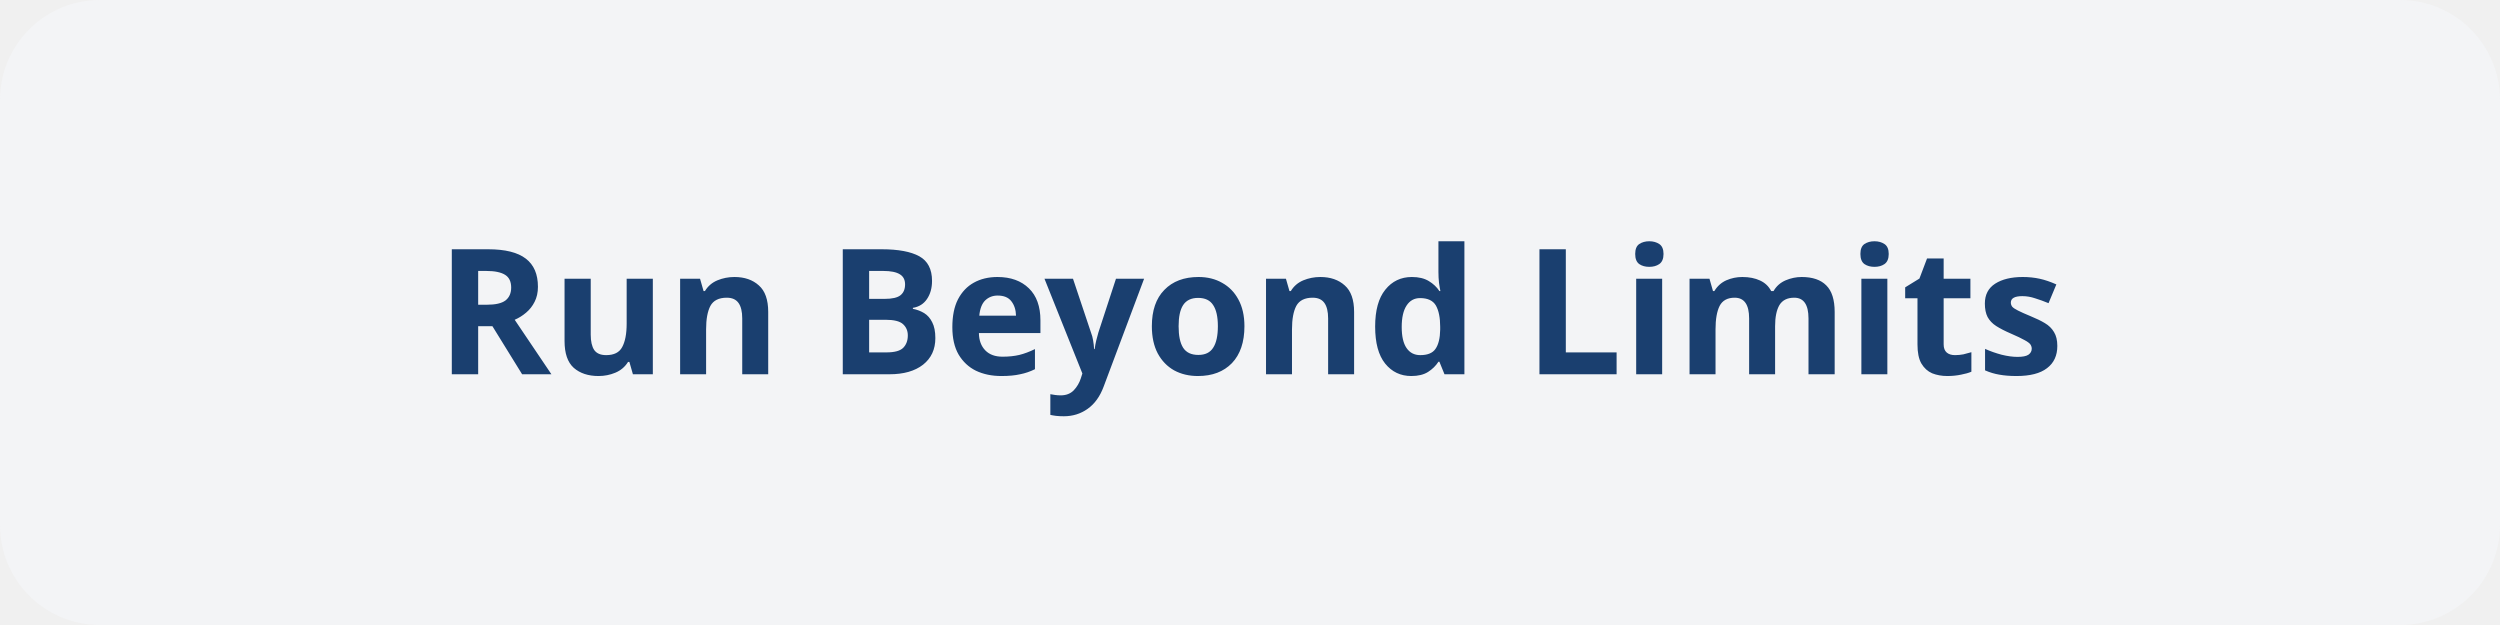
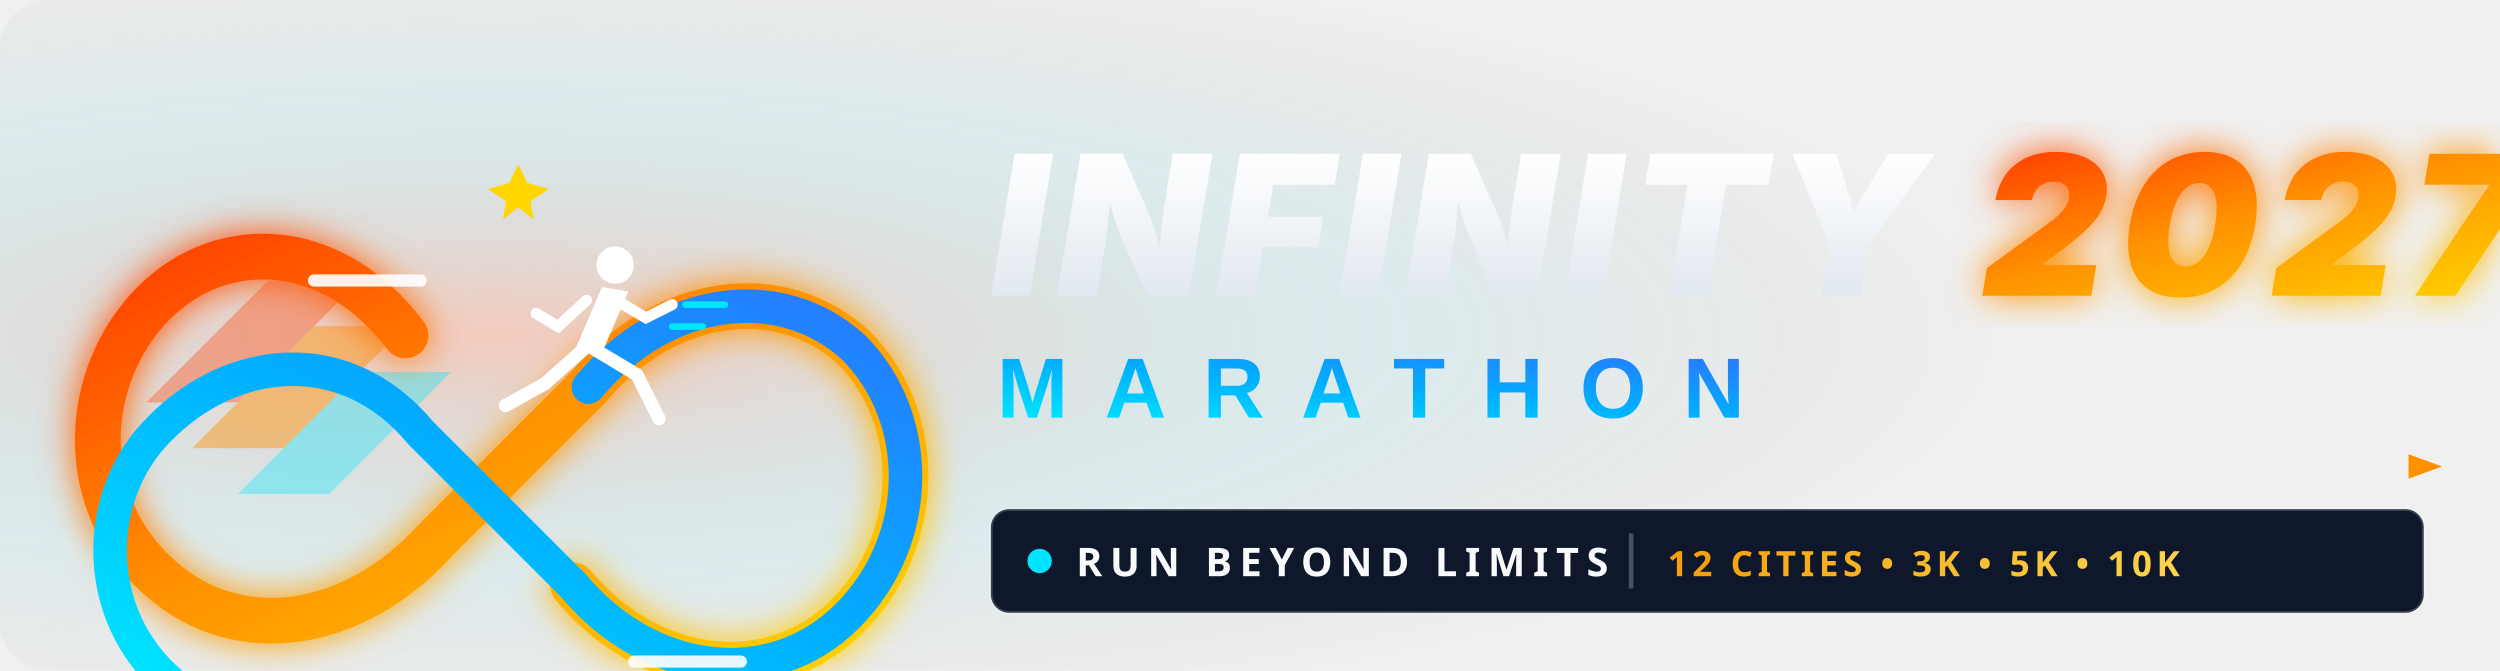
- <svg xmlns="http://www.w3.org/2000/svg" width="200" height="50" viewBox="0 0 200 50">
-   <rect width="200" height="50" fill="#f3f4f6" rx="8" />
-   <text x="50%" y="50%" font-family="sans-serif" font-size="14" font-weight="bold" fill="#1A3F6F" dominant-baseline="middle" text-anchor="middle">Run Beyond Limits</text>
+ <svg xmlns="http://www.w3.org/2000/svg" viewBox="0 0 820 220" width="100%" height="100%">
+   <defs>
+     <radialGradient id="glowGrad" cx="20%" cy="50%" r="60%">
+       <stop offset="0%" stop-color="#FF5722" stop-opacity="0.25" />
+       <stop offset="60%" stop-color="#06B6D4" stop-opacity="0.08" />
+       <stop offset="100%" stop-color="#000000" stop-opacity="0" />
+     </radialGradient>
+     <linearGradient id="flameGrad" x1="0%" y1="0%" x2="100%" y2="100%">
+       <stop offset="0%" stop-color="#FF3D00" />
+       <stop offset="45%" stop-color="#FF9100" />
+       <stop offset="100%" stop-color="#FFD600" />
+     </linearGradient>
+     <linearGradient id="cyanGrad" x1="0%" y1="100%" x2="100%" y2="0%">
+       <stop offset="0%" stop-color="#00E5FF" />
+       <stop offset="50%" stop-color="#00B0FF" />
+       <stop offset="100%" stop-color="#2979FF" />
+     </linearGradient>
+     <linearGradient id="textGrad" x1="0%" y1="0%" x2="0%" y2="100%">
+       <stop offset="0%" stop-color="#FFFFFF" />
+       <stop offset="100%" stop-color="#E2E8F0" />
+     </linearGradient>
+     <linearGradient id="goldGrad" x1="0%" y1="0%" x2="100%" y2="0%">
+       <stop offset="0%" stop-color="#F59E0B" />
+       <stop offset="100%" stop-color="#FCD34D" />
+     </linearGradient>
+     <filter id="dropGlow" x="-20%" y="-20%" width="140%" height="140%">
+       <feGaussianBlur stdDeviation="6" result="blur" />
+       <feComposite in="SourceGraphic" in2="blur" operator="over" />
+     </filter>
+   </defs>
+   <rect x="0" y="0" width="820" height="220" fill="url(#glowGrad)" rx="16" />
+   <g transform="translate(18, 12)">
+     <path d="M 30,120 L 70,80 L 100,80 L 60,120 Z" fill="#FF3D00" opacity="0.35" />
+     <path d="M 45,135 L 85,95 L 115,95 L 75,135 Z" fill="#FF9100" opacity="0.45" />
+     <path d="M 60,150 L 100,110 L 130,110 L 90,150 Z" fill="#00E5FF" opacity="0.35" />
+     <path d="M 115,98 C 90,65 52,65 30,90 C 8,115 8,155 35,178 C 60,200 98,195 125,165 L 175,115 C 200,85 238,80 262,102 C 285,125 285,165 260,190 C 235,215 195,210 170,180" fill="none" stroke="url(#flameGrad)" stroke-width="15" stroke-linecap="round" stroke-linejoin="round" filter="url(#dropGlow)" />
+     <path d="M 175,115 C 200,85 238,80 262,102 C 285,125 285,165 260,190 C 235,215 195,210 170,180 L 120,130 C 95,100 58,105 35,128 C 12,150 12,190 38,212" fill="none" stroke="url(#cyanGrad)" stroke-width="11" stroke-linecap="round" stroke-linejoin="round" />
+     <line x1="85" y1="80" x2="120" y2="80" stroke="#FFFFFF" stroke-width="4" stroke-linecap="round" opacity="0.9" />
+     <line x1="190" y1="205" x2="225" y2="205" stroke="#FFFFFF" stroke-width="4" stroke-linecap="round" opacity="0.9" />
+     <g transform="translate(142, 62) scale(0.72)" fill="#FFFFFF">
+       <circle cx="58" cy="18" r="8.5" fill="#FFFFFF" />
+       <path d="M 52,28 L 64,30 L 52,58 L 40,56 Z" fill="#FFFFFF" />
+       <path d="M 55,32 L 72,42 L 84,36" stroke="#FFFFFF" stroke-width="5" stroke-linecap="round" fill="none" />
+       <path d="M 45,34 L 32,46 L 22,40" stroke="#FFFFFF" stroke-width="5" stroke-linecap="round" fill="none" />
+       <path d="M 48,56 L 68,68 L 78,88" stroke="#FFFFFF" stroke-width="6" stroke-linecap="round" stroke-linejoin="round" fill="none" />
+       <path d="M 44,56 L 26,72 L 8,82" stroke="#FFFFFF" stroke-width="6" stroke-linecap="round" stroke-linejoin="round" fill="none" />
+       <line x1="90" y1="36" x2="108" y2="36" stroke="#00E5FF" stroke-width="3" stroke-linecap="round" />
+       <line x1="84" y1="46" x2="98" y2="46" stroke="#00E5FF" stroke-width="3" stroke-linecap="round" />
+     </g>
+     <polygon points="152,42 155,48 162,50 156,54 157,60 152,56 147,60 148,54 142,50 149,48" fill="#FFD600" />
+   </g>
+   <g transform="translate(325, 25)">
+     <text x="0" y="72" font-family="'Montserrat', 'Arial Black', -apple-system, sans-serif" font-weight="900" font-style="italic" font-size="64" letter-spacing="3" fill="url(#textGrad)">
+       INFINITY
+     </text>
+     <text x="325" y="72" font-family="'Montserrat', 'Arial Black', -apple-system, sans-serif" font-weight="900" font-style="italic" font-size="64" letter-spacing="4" fill="url(#flameGrad)" filter="url(#dropGlow)">
+       2027
+     </text>
+     <text x="2" y="112" font-family="'Montserrat', 'Arial', sans-serif" font-weight="800" font-size="28" letter-spacing="12" fill="url(#cyanGrad)">
+       MARATHON
+     </text>
+     <line x1="2" y1="128" x2="465" y2="128" stroke="url(#flameGrad)" stroke-width="3.5" stroke-linecap="round" />
+     <polygon points="465,124 476,128 465,132" fill="#FF9100" />
+     <g transform="translate(0, 142)">
+       <rect x="0" y="0" width="470" height="34" rx="6" fill="#0F172A" stroke="rgba(255,255,255,0.18)" stroke-width="1.2" />
+       <circle cx="16" cy="17" r="4" fill="#00E5FF" />
+       <text x="28" y="22" font-family="'Montserrat', 'Segoe UI', sans-serif" font-weight="800" font-size="13" letter-spacing="2.5" fill="#F8FAFC">
+         RUN BEYOND LIMITS
+       </text>
+       <line x1="210" y1="8" x2="210" y2="26" stroke="rgba(255,255,255,0.25)" stroke-width="1.5" />
+       <text x="222" y="22" font-family="'Montserrat', 'Segoe UI', sans-serif" font-weight="700" font-size="11.5" letter-spacing="1.5" fill="url(#goldGrad)">
+         12 CITIES • 3K • 5K • 10K
+       </text>
+     </g>
+   </g>
</svg>
